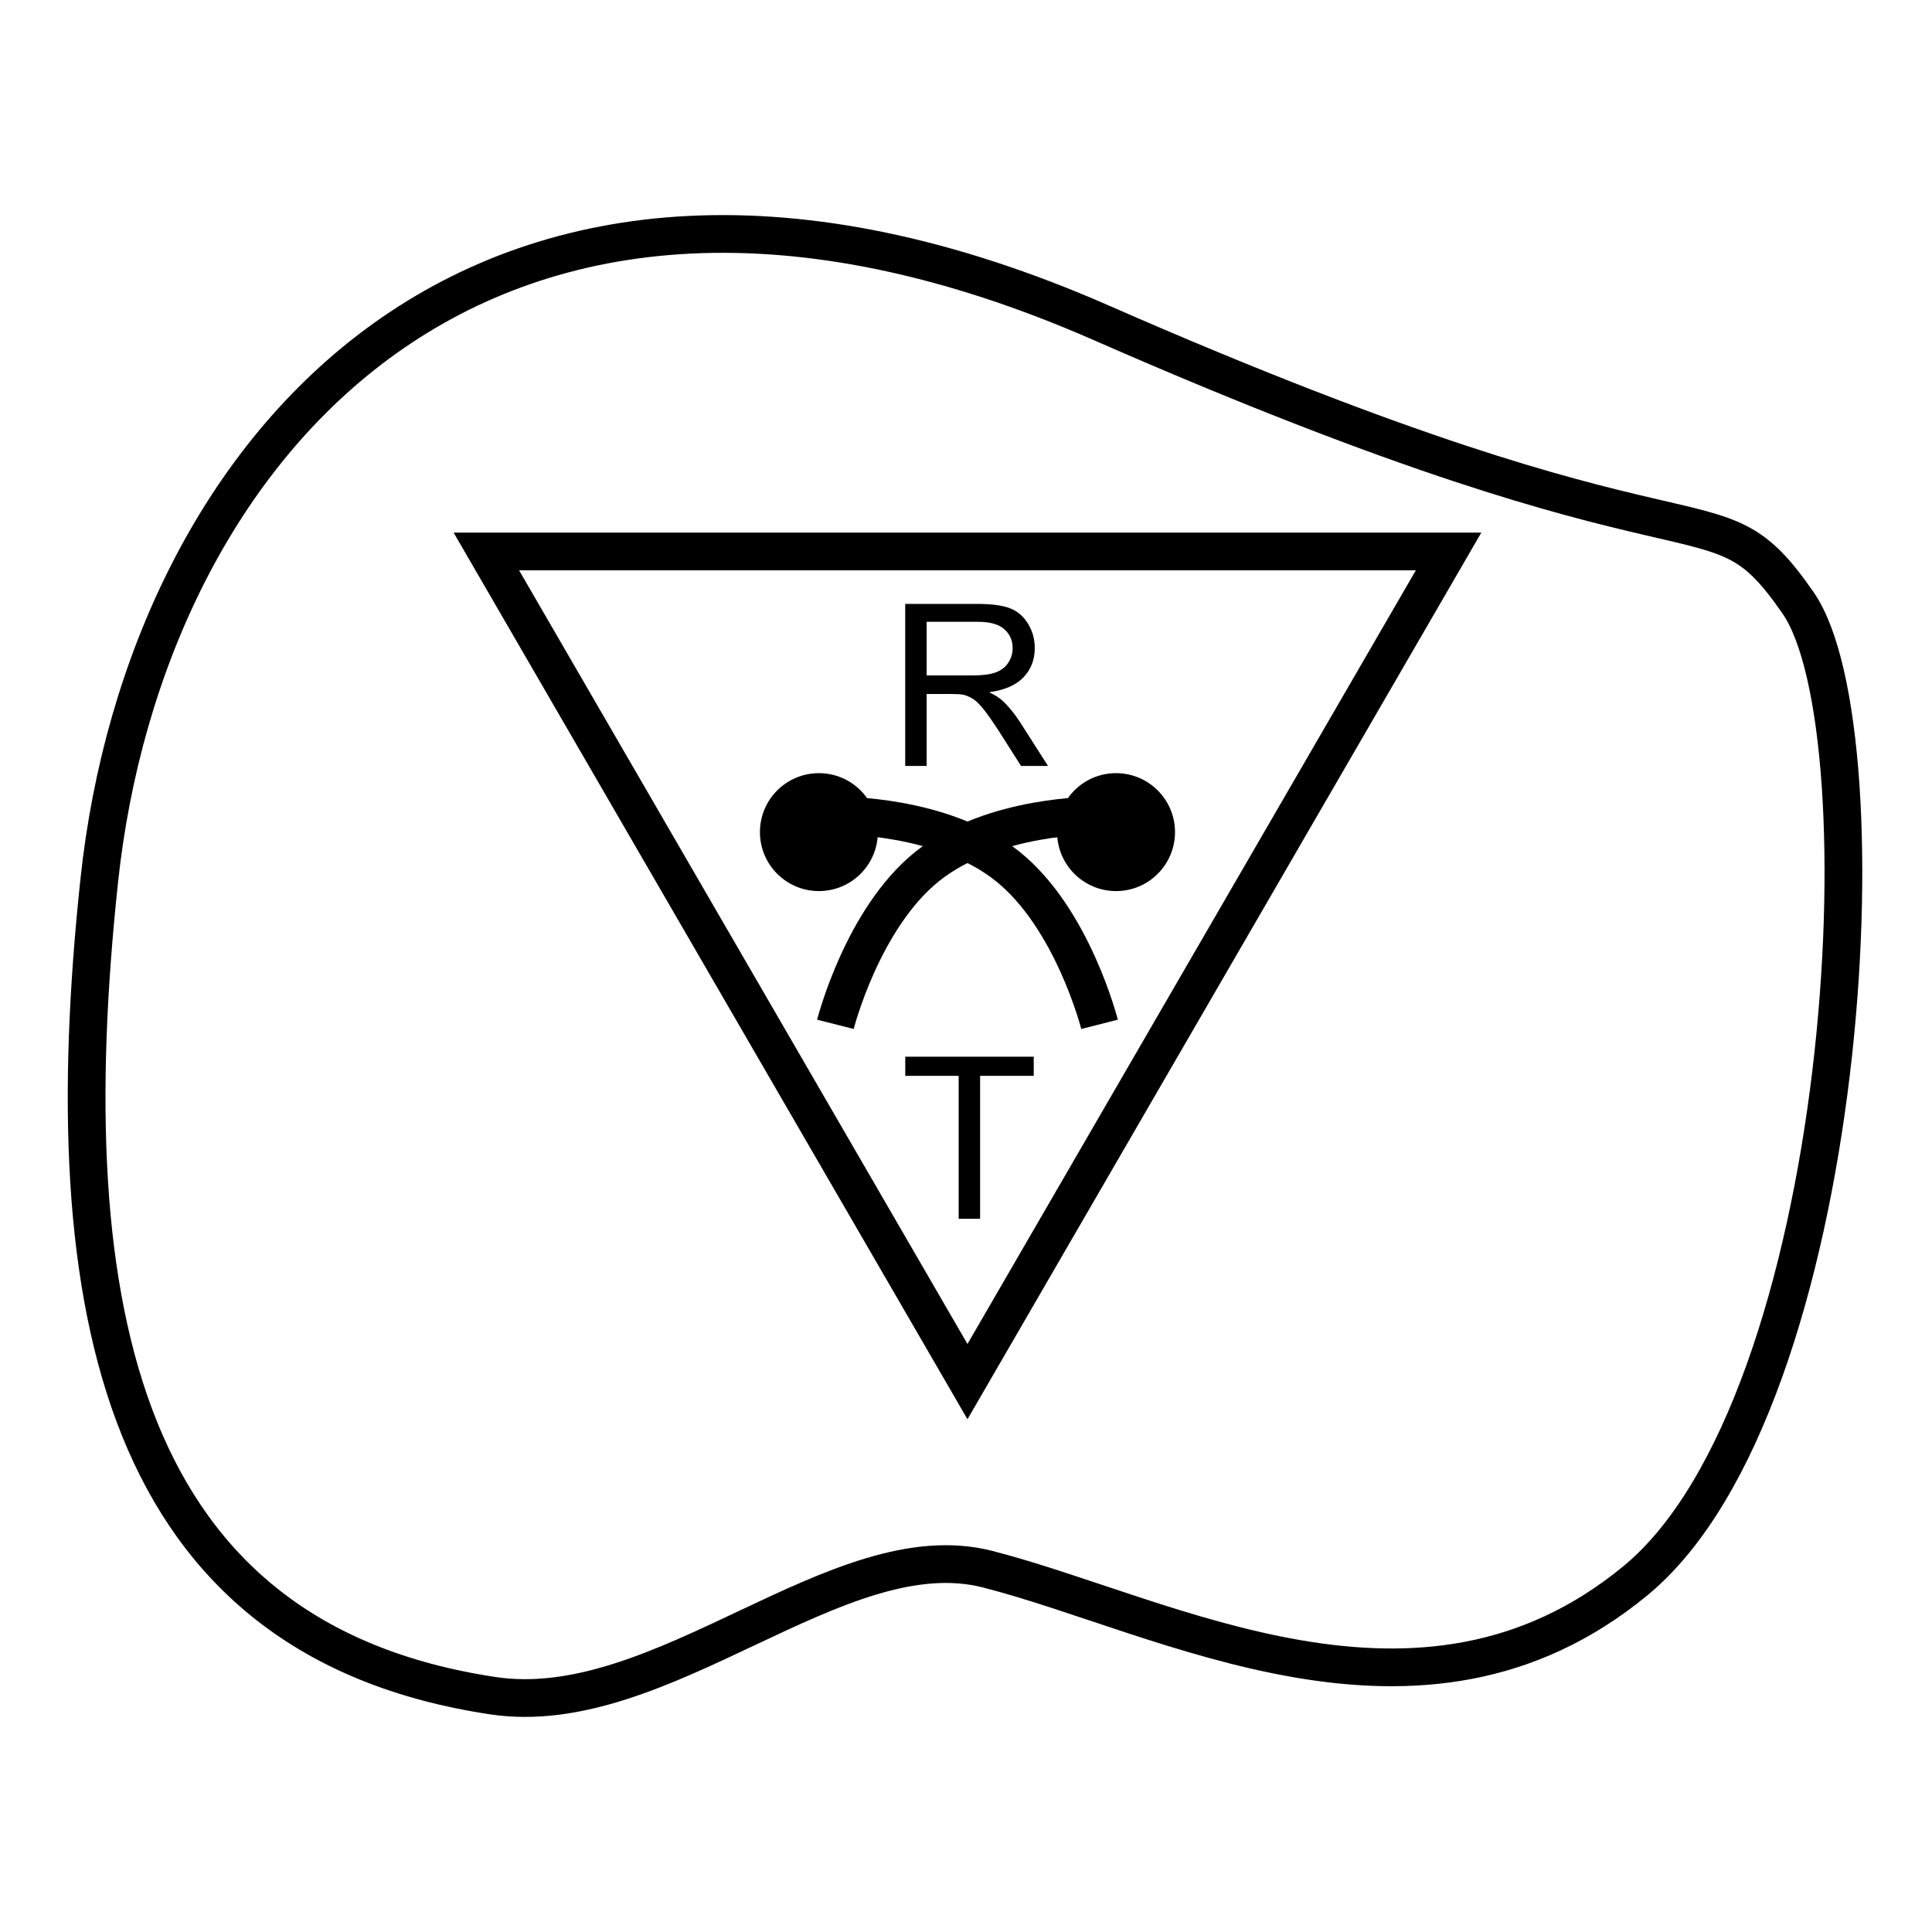
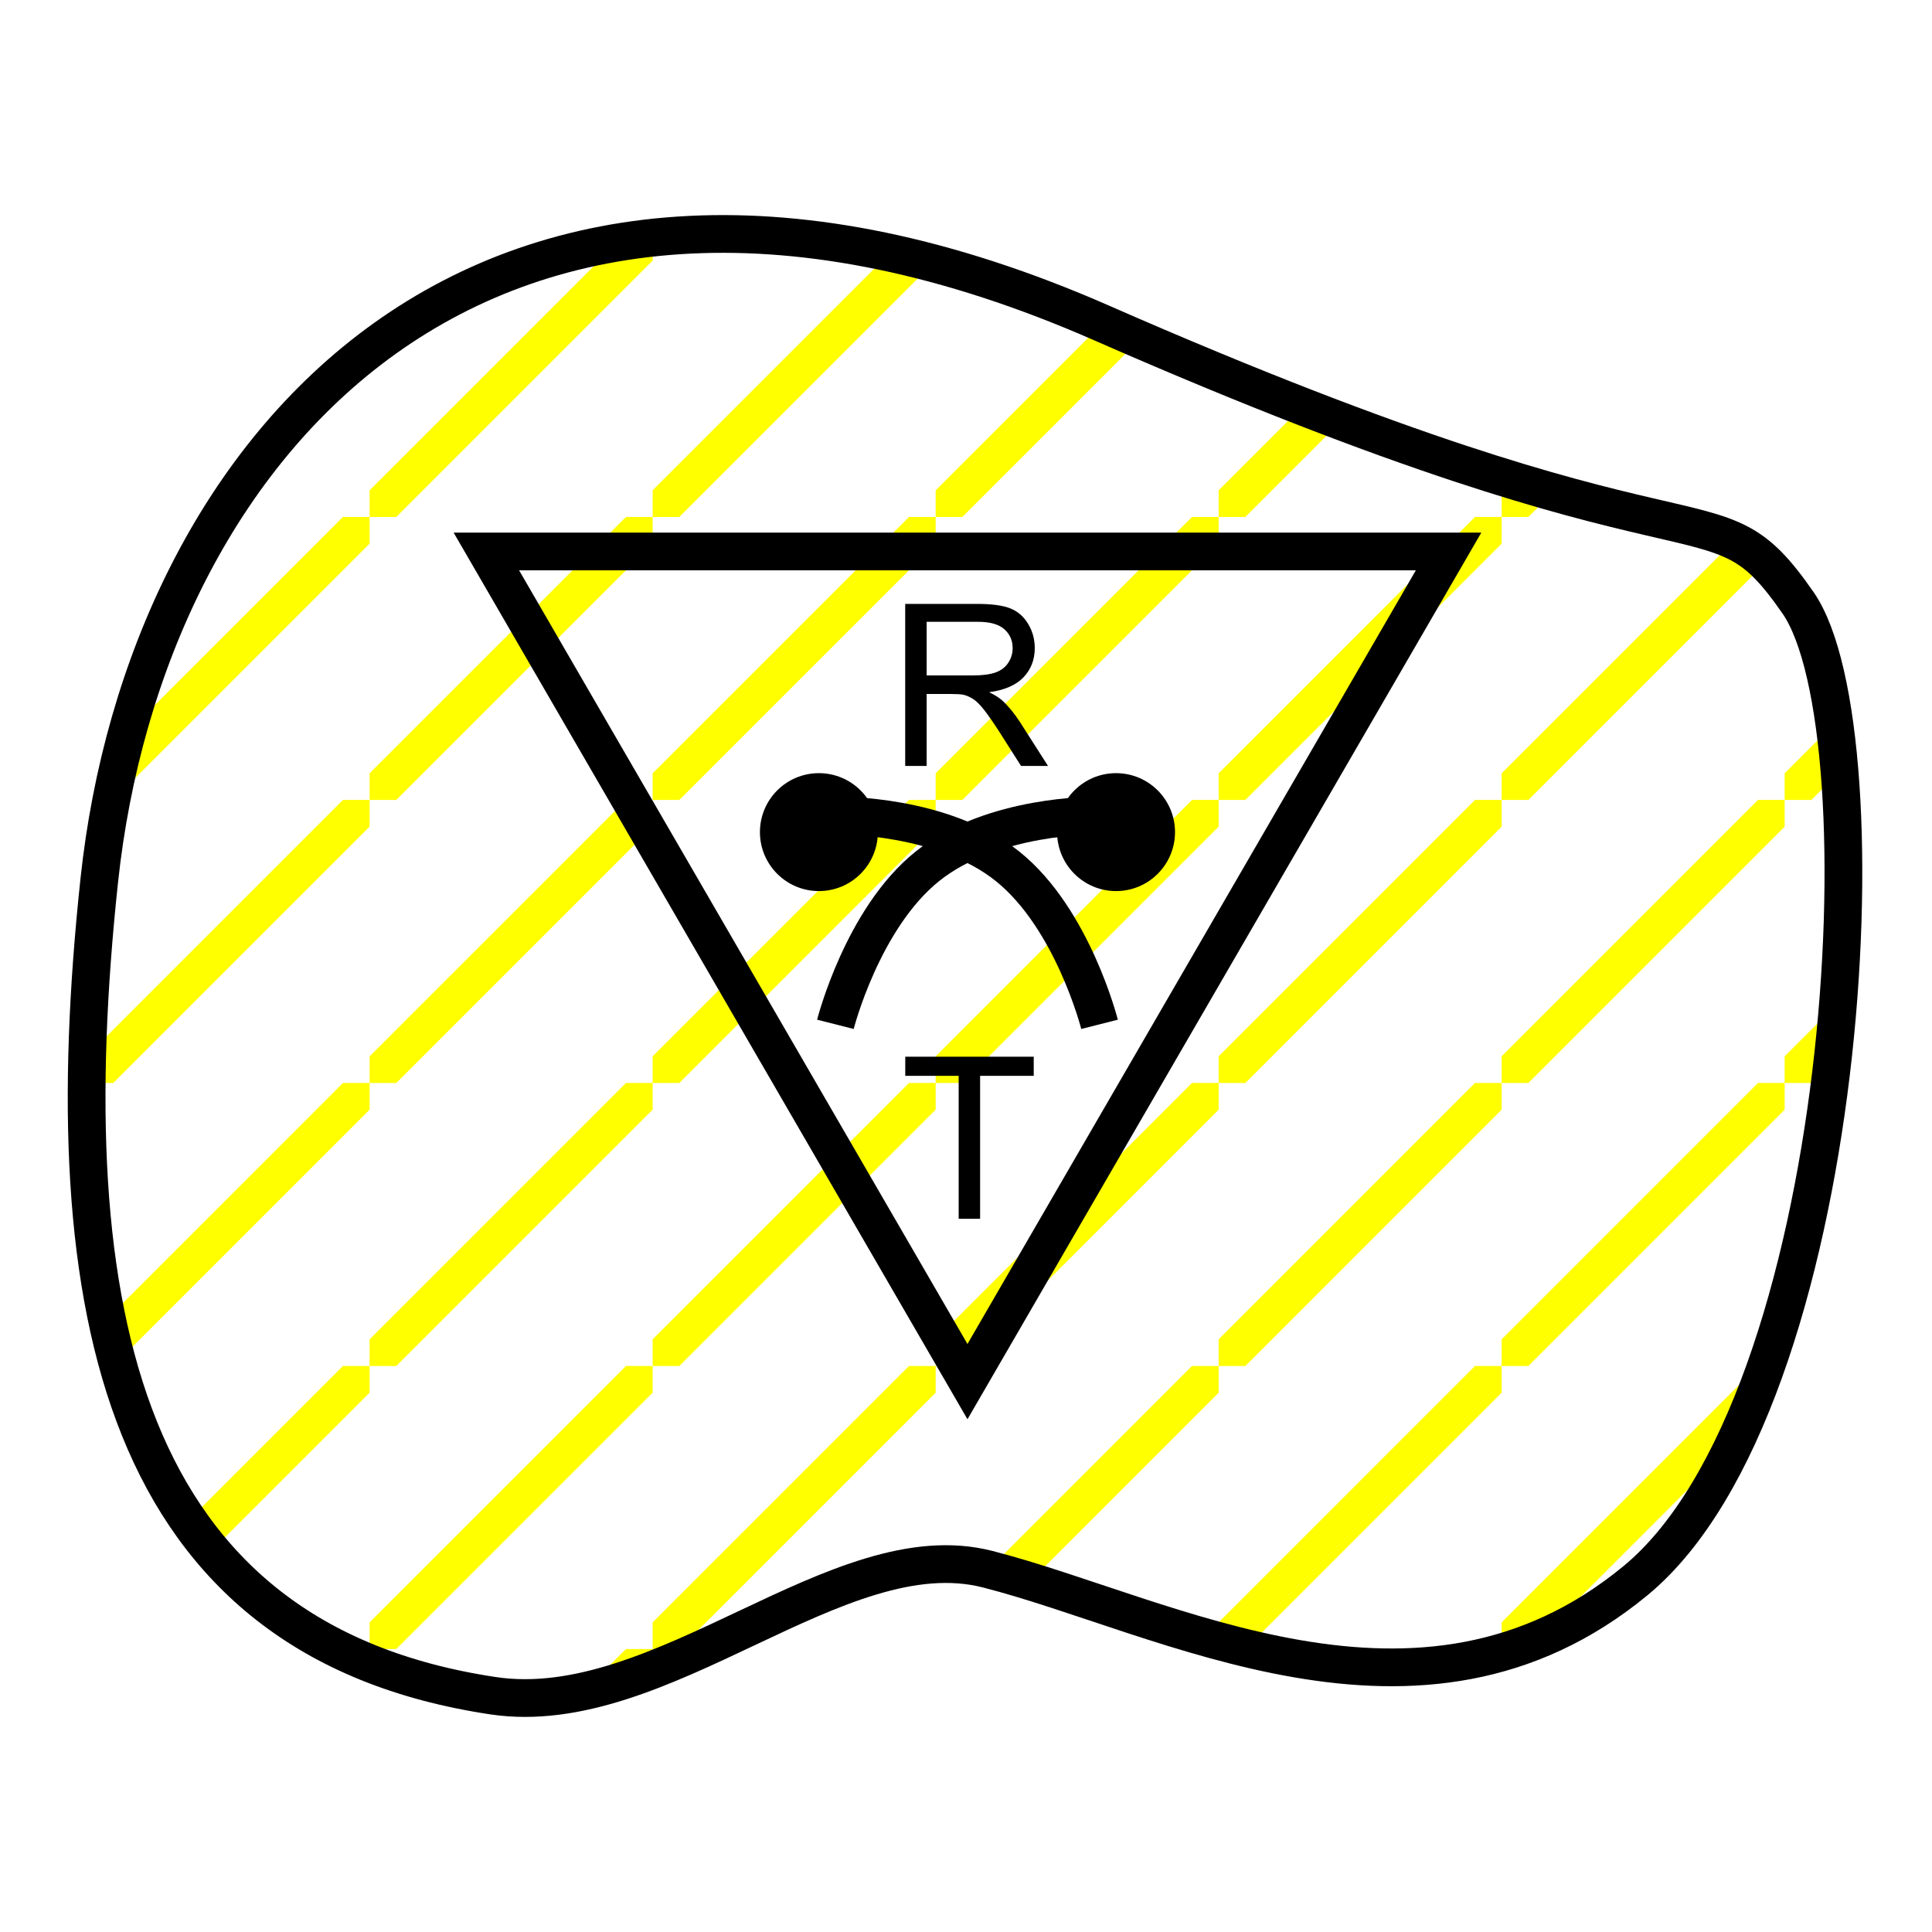
<svg xmlns="http://www.w3.org/2000/svg" version="1.2" viewBox="0 0 1024 1024">
-   <g>
-     <path d="M6.7 342.648C31.073 114.198 209.505 -96.893 537.869 47.139C866.234 191.172 859.884 127.451 907.089 195.502C954.295 263.553 935.26 619.595 820.874 713.843C706.488 808.088 572.004 731.873 477.553 707.7C398.365 687.432 305.173 788.226 215.369 774.756C18.456 745.211 -17.673 571.099 6.7 342.648Z" transform="translate(45.91064 124)" fill="none" stroke="#000000" stroke-width="20" />
+   <g stroke-width="20">
+     <pattern id="hatching" x="0" y="0" width="150" height="150" patternUnits="userSpaceOnUse">
+       <line stroke-linecap="butt" x1="150" y1="0" x2="0" y2="150" stroke="yellow" />
+     </pattern>
+     <path fill="url('#hatching')" d="M6.7 342.648C31.073 114.198 209.505 -96.893 537.869 47.139C866.234 191.172 859.884 127.451 907.089 195.502C954.295 263.553 935.26 619.595 820.874 713.843C706.488 808.088 572.004 731.873 477.553 707.7C398.365 687.432 305.173 788.226 215.369 774.756C18.456 745.211 -17.673 571.099 6.7 342.648Z" transform="translate(45.91064 124)" stroke="#000000" />
    <path d="M255.001 0L510 440L0 439.999L255.001 0Z" transform="matrix(-1 -8.742278E-08 8.742278E-08 -1 767.7798 732.2891)" fill="none" stroke="#000000" stroke-width="20" />
    <path d="M0 31.25C0 13.991 13.991 0 31.25 0C48.509 0 62.5 13.991 62.5 31.25C62.5 48.509 48.509 62.5 31.25 62.5C13.991 62.5 0 48.509 0 31.25Z" transform="translate(402.78 409.7891)" fill="#000000" stroke="none" />
-     <path d="M0 0.002C0 0.002 54.844 -0.779 89.375 26.877C123.906 54.534 138.125 110.627 138.125 110.627" transform="translate(444.655 432.2891)" fill="none" stroke="#000000" stroke-width="20" />
+     <path d="M0 0.002C0 0.002 54.844 -0.779 89.375 26.877C123.906 54.534 138.125 110.627 138.125 110.627" transform="translate(444.655 432.2891)" fill="none" stroke="#000000" />
    <path d="M0 31.25C0 13.991 13.991 0 31.25 0C48.509 0 62.5 13.991 62.5 31.25C62.5 48.509 48.509 62.5 31.25 62.5C13.991 62.5 0 48.509 0 31.25Z" transform="matrix(-1 0 0 1 622.78 409.7891)" fill="#000000" stroke="none" />
-     <path d="M0 0.002C0 0.002 54.844 -0.779 89.375 26.877C123.906 54.534 138.125 110.627 138.125 110.627" transform="matrix(-1 0 0 1 580.905 432.2891)" fill="none" stroke="#000000" stroke-width="20" />
+     <path d="M0 0.002C0 0.002 54.844 -0.779 89.375 26.877C123.906 54.534 138.125 110.627 138.125 110.627" transform="matrix(-1 0 0 1 580.905 432.2891)" fill="none" stroke="#000000" />
    <g transform="translate(470.3398 294)">
      <path d="M9.434 111.979L9.434 26.08L47.52 26.08Q59.004 26.08 64.981 28.395Q70.957 30.709 74.531 36.568Q78.106 42.428 78.106 49.518Q78.106 58.658 72.188 64.928Q66.269 71.197 53.906 72.897Q58.418 75.064 60.762 77.174Q65.742 81.744 70.195 88.6L85.137 111.979L70.84 111.979L59.473 94.107Q54.492 86.373 51.27 82.272Q48.047 78.17 45.498 76.529Q42.949 74.889 40.312 74.244Q38.379 73.834 33.984 73.834L20.801 73.834L20.801 111.979L9.434 111.979ZM20.801 63.99L45.234 63.99Q53.027 63.99 57.422 62.379Q61.816 60.768 64.102 57.223Q66.387 53.678 66.387 49.518Q66.387 43.424 61.963 39.498Q57.539 35.572 47.988 35.572L20.801 35.572L20.801 63.99Z" />
    </g>
    <g transform="translate(477 533.999)">
      <path d="M31.113 111.979L31.113 36.217L2.812 36.217L2.812 26.08L70.898 26.08L70.898 36.217L42.48 36.217L42.48 111.979L31.113 111.979Z" />
    </g>
  </g>
</svg>
